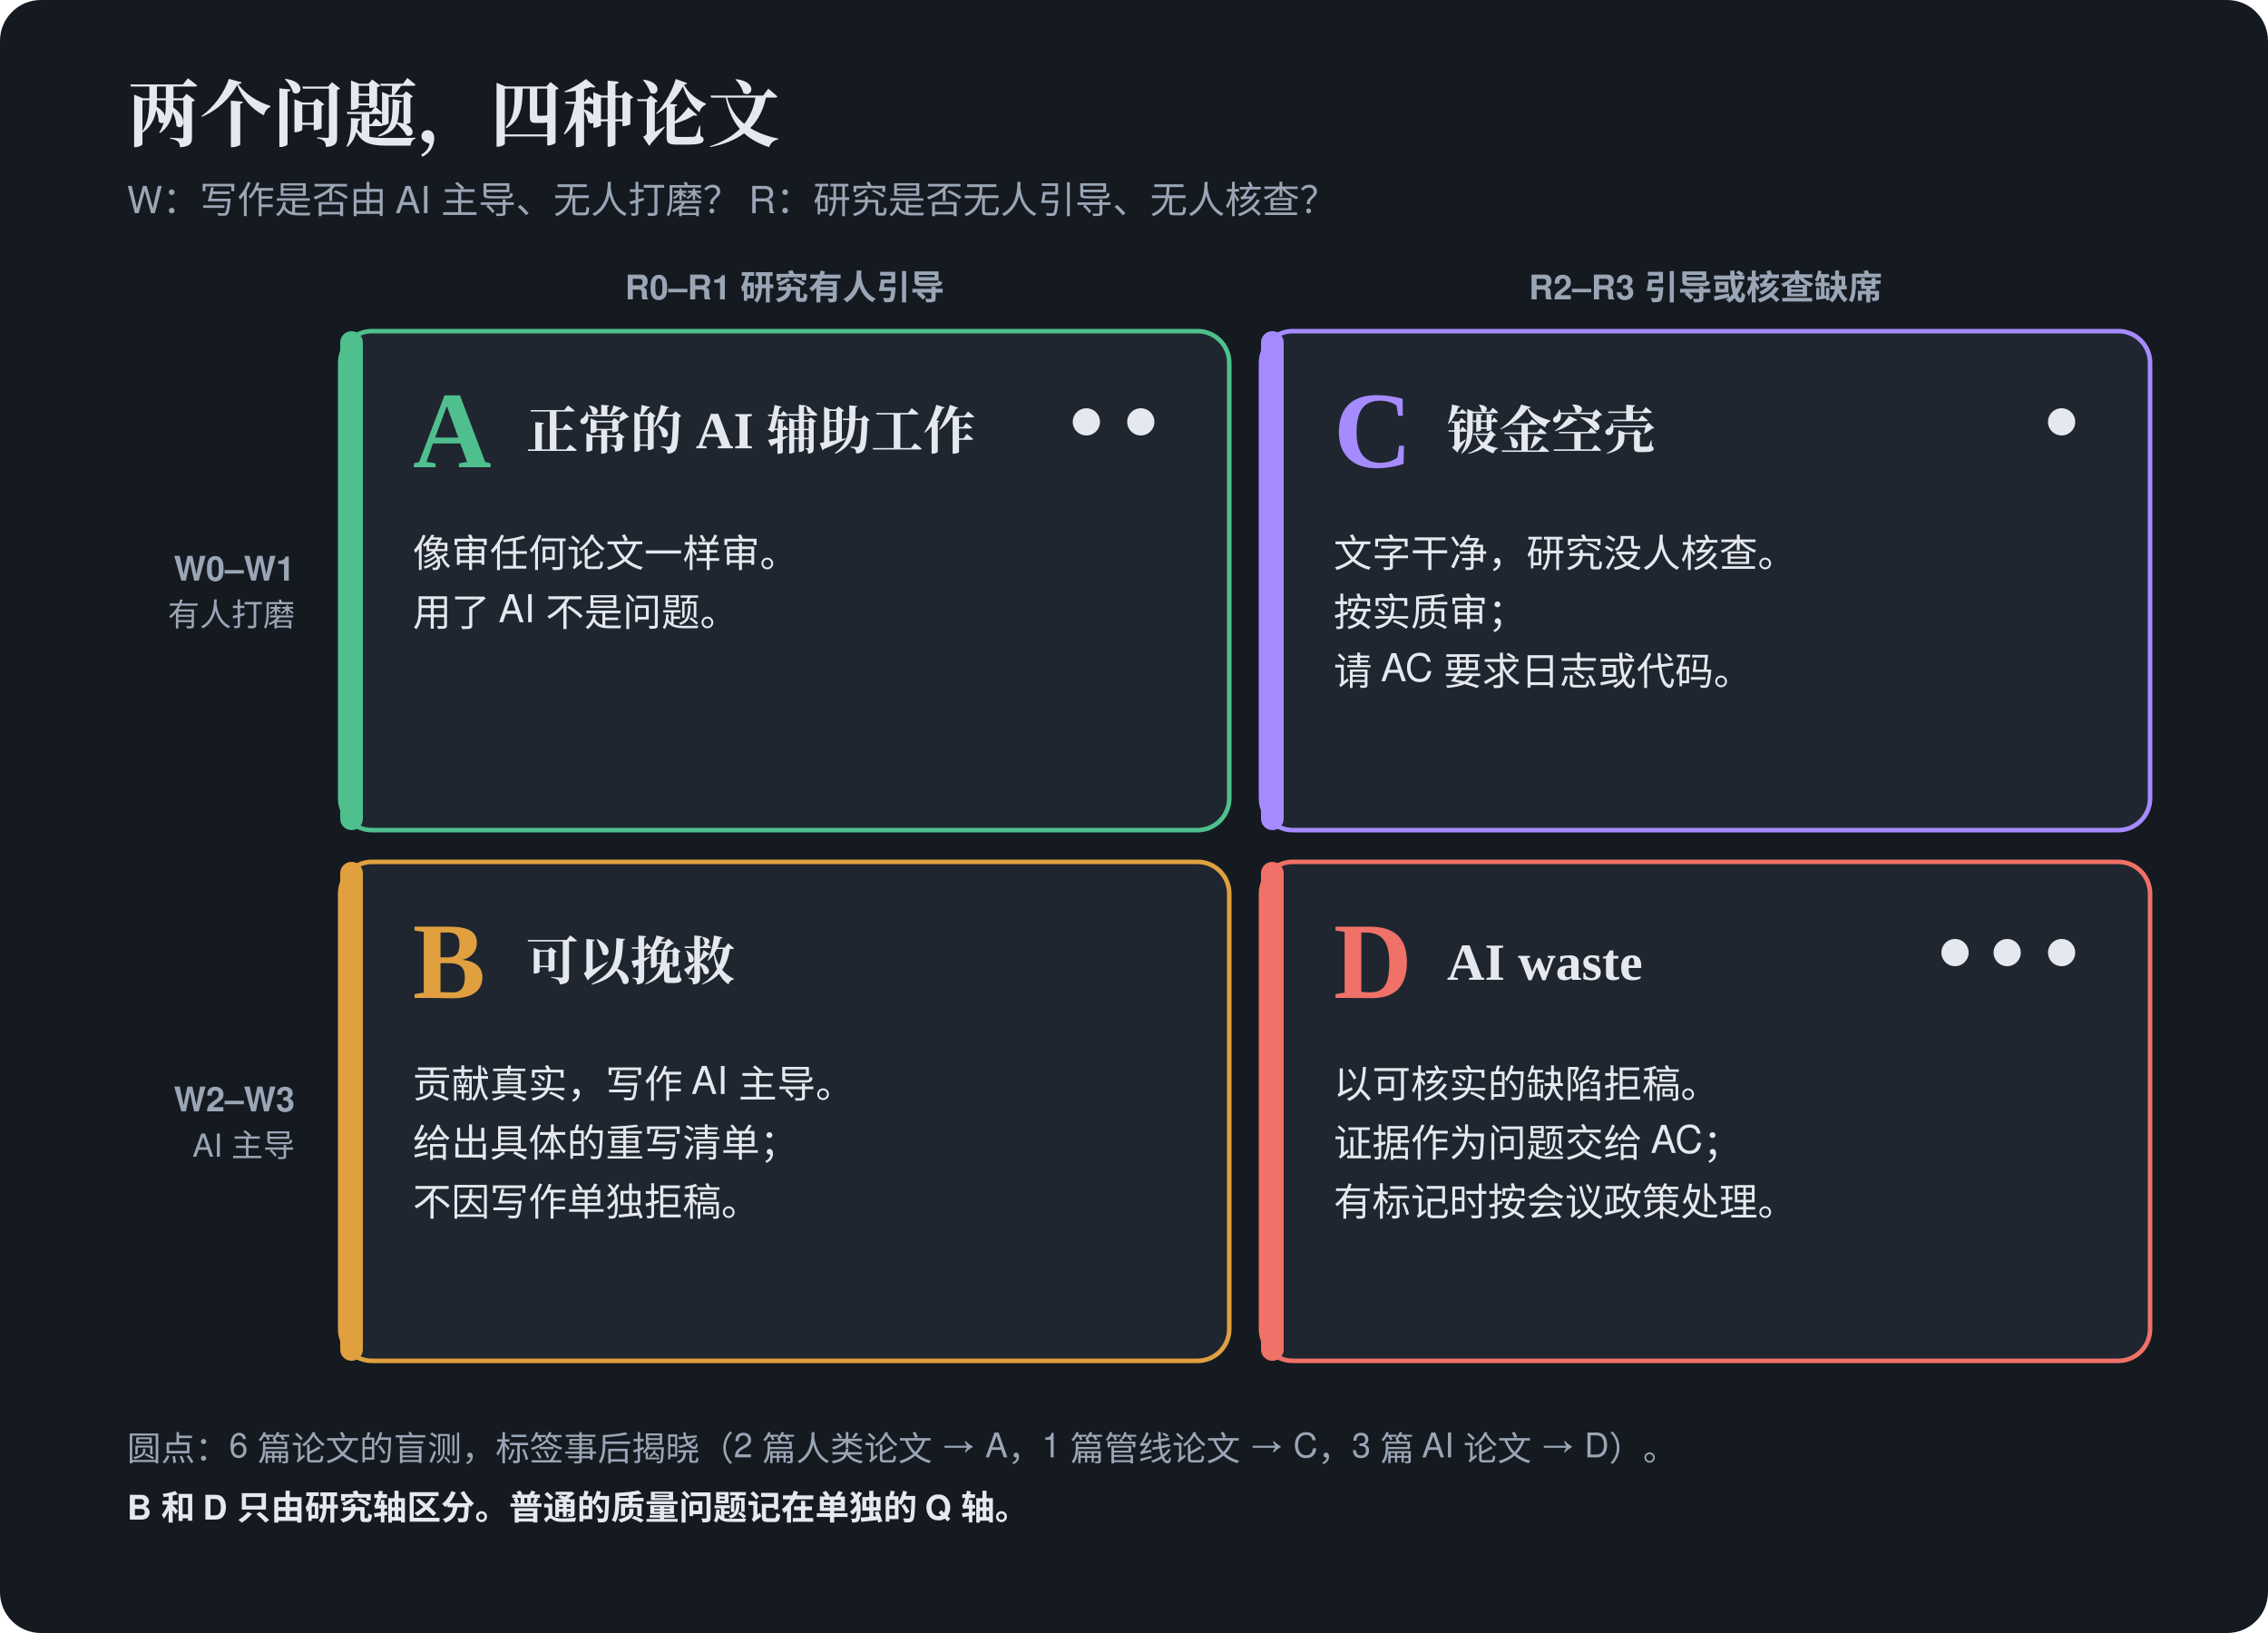
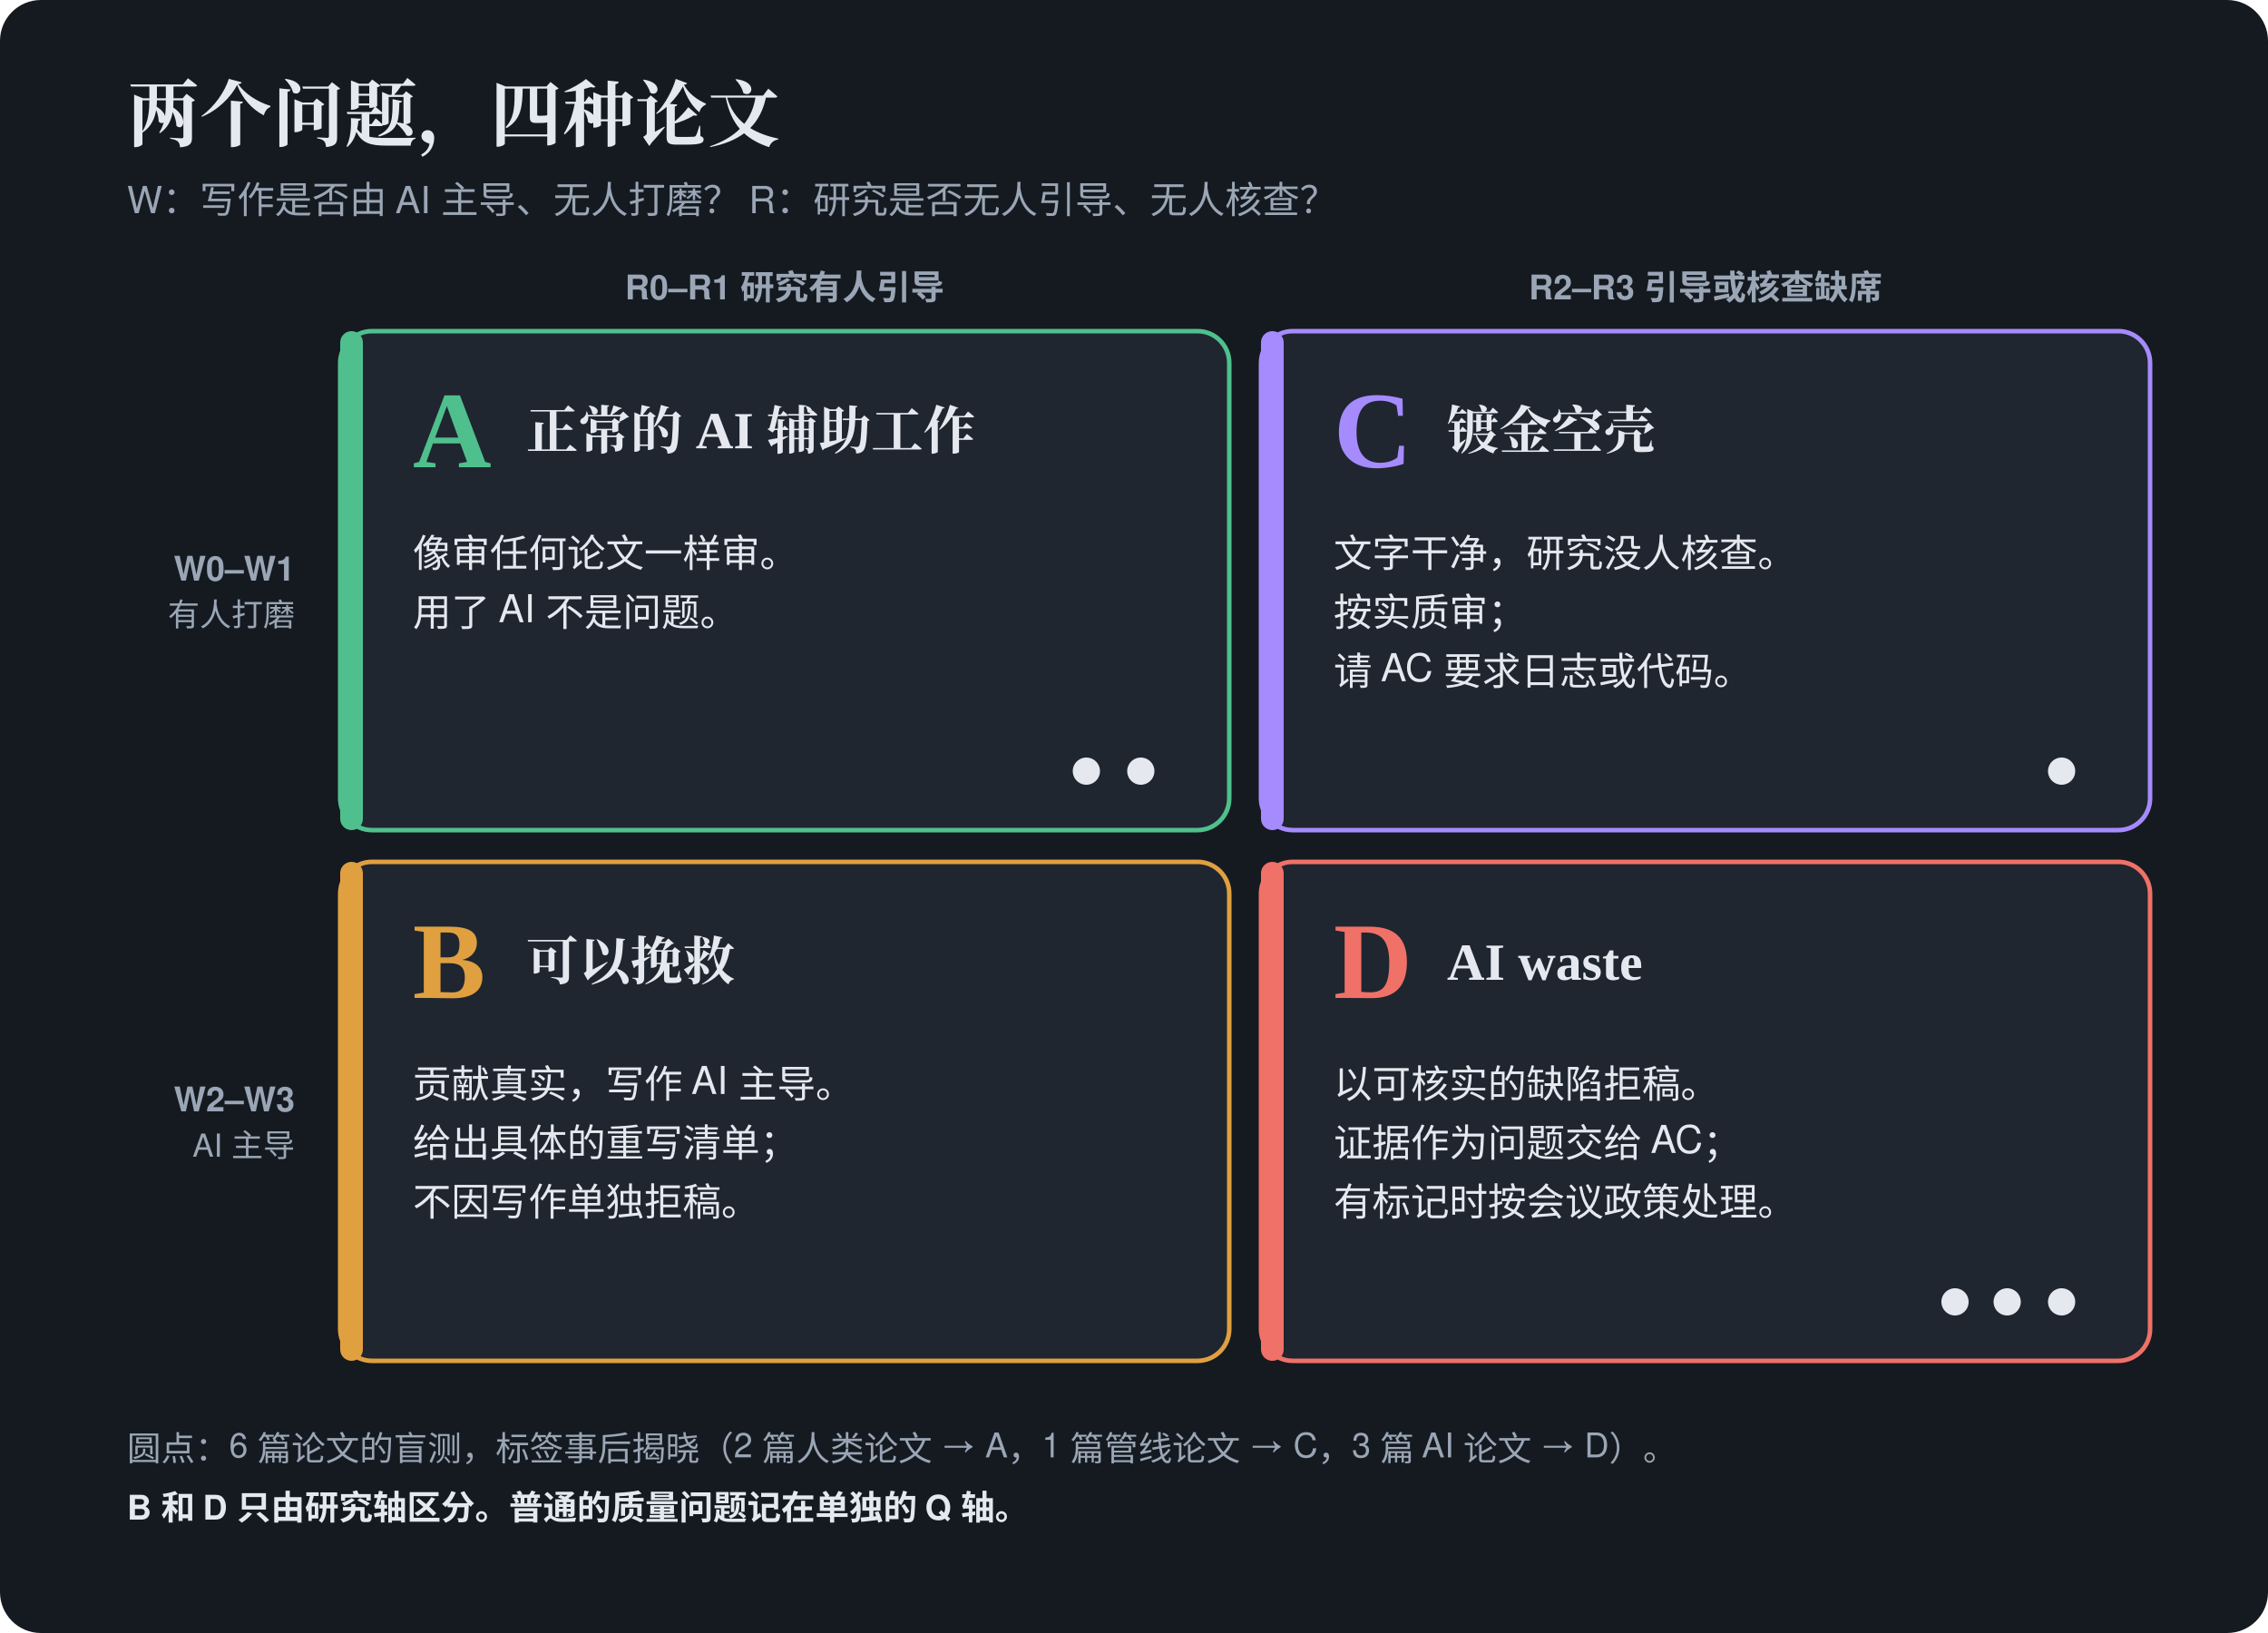
<svg xmlns="http://www.w3.org/2000/svg" viewBox="0 0 1000 720" width="1000" height="720" role="img" aria-label="Quadrant chart: writing axis W by research axis R">
  <rect width="1000" height="720" rx="18" fill="#151A21" />
  <text x="56.0" y="62.0" font-family="Georgia, 'Times New Roman', 'Songti SC', 'Noto Serif CJK SC', 'Noto Serif SC', serif" font-size="32" fill="#E5E9EF" font-weight="bold" font-style="normal" text-anchor="start">两个问题，四种论文</text>
  <text x="56.0" y="94.0" font-family="'Helvetica Neue', Helvetica, Arial, 'PingFang SC', 'Microsoft YaHei', 'Noto Sans CJK SC', sans-serif" font-size="16.5" fill="#9AA6B5" font-weight="normal" font-style="normal" text-anchor="start">W：写作是否由 AI 主导、无人打磨？   R：研究是否无人引导、无人核查？</text>
  <rect x="150" y="146" width="392" height="220" rx="14" fill="#1F2630" stroke="#4FC08D" stroke-width="2" />
  <rect x="150" y="146" width="10" height="220" rx="5" fill="#4FC08D" />
  <text x="182.0" y="206.0" font-family="Georgia, 'Times New Roman', 'Songti SC', 'Noto Serif CJK SC', 'Noto Serif SC', serif" font-size="48" fill="#4FC08D" font-weight="bold" font-style="normal" text-anchor="start">A</text>
  <text x="232.0" y="198.0" font-family="Georgia, 'Times New Roman', 'Songti SC', 'Noto Serif CJK SC', 'Noto Serif SC', serif" font-size="23" fill="#E5E9EF" font-weight="bold" font-style="normal" text-anchor="start">正常的 AI 辅助工作</text>
  <text x="182.0" y="250.0" font-family="'Helvetica Neue', Helvetica, Arial, 'PingFang SC', 'Microsoft YaHei', 'Noto Sans CJK SC', sans-serif" font-size="17" fill="#E5E9EF" font-weight="normal" font-style="normal" text-anchor="start">像审任何论文一样审。</text>
  <text x="182.0" y="276.0" font-family="'Helvetica Neue', Helvetica, Arial, 'PingFang SC', 'Microsoft YaHei', 'Noto Sans CJK SC', sans-serif" font-size="17" fill="#E5E9EF" font-weight="normal" font-style="normal" text-anchor="start">用了 AI 不是问题。</text>
  <rect x="556" y="146" width="392" height="220" rx="14" fill="#1F2630" stroke="#A68BFF" stroke-width="2" />
  <rect x="556" y="146" width="10" height="220" rx="5" fill="#A68BFF" />
  <text x="588.0" y="206.0" font-family="Georgia, 'Times New Roman', 'Songti SC', 'Noto Serif CJK SC', 'Noto Serif SC', serif" font-size="48" fill="#A68BFF" font-weight="bold" font-style="normal" text-anchor="start">C</text>
  <text x="638.0" y="198.0" font-family="Georgia, 'Times New Roman', 'Songti SC', 'Noto Serif CJK SC', 'Noto Serif SC', serif" font-size="23" fill="#E5E9EF" font-weight="bold" font-style="normal" text-anchor="start">镀金空壳</text>
  <text x="588.0" y="250.0" font-family="'Helvetica Neue', Helvetica, Arial, 'PingFang SC', 'Microsoft YaHei', 'Noto Sans CJK SC', sans-serif" font-size="17" fill="#E5E9EF" font-weight="normal" font-style="normal" text-anchor="start">文字干净，研究没人核查。</text>
  <text x="588.0" y="276.0" font-family="'Helvetica Neue', Helvetica, Arial, 'PingFang SC', 'Microsoft YaHei', 'Noto Sans CJK SC', sans-serif" font-size="17" fill="#E5E9EF" font-weight="normal" font-style="normal" text-anchor="start">按实质审；</text>
  <text x="588.0" y="302.0" font-family="'Helvetica Neue', Helvetica, Arial, 'PingFang SC', 'Microsoft YaHei', 'Noto Sans CJK SC', sans-serif" font-size="17" fill="#E5E9EF" font-weight="normal" font-style="normal" text-anchor="start">请 AC 要求日志或代码。</text>
  <rect x="150" y="380" width="392" height="220" rx="14" fill="#1F2630" stroke="#E0A040" stroke-width="2" />
  <rect x="150" y="380" width="10" height="220" rx="5" fill="#E0A040" />
  <text x="182.0" y="440.0" font-family="Georgia, 'Times New Roman', 'Songti SC', 'Noto Serif CJK SC', 'Noto Serif SC', serif" font-size="48" fill="#E0A040" font-weight="bold" font-style="normal" text-anchor="start">B</text>
  <text x="232.0" y="432.0" font-family="Georgia, 'Times New Roman', 'Songti SC', 'Noto Serif CJK SC', 'Noto Serif SC', serif" font-size="23" fill="#E5E9EF" font-weight="bold" font-style="normal" text-anchor="start">可以挽救</text>
  <text x="182.0" y="484.0" font-family="'Helvetica Neue', Helvetica, Arial, 'PingFang SC', 'Microsoft YaHei', 'Noto Sans CJK SC', sans-serif" font-size="17" fill="#E5E9EF" font-weight="normal" font-style="normal" text-anchor="start">贡献真实，写作 AI 主导。</text>
  <text x="182.0" y="510.0" font-family="'Helvetica Neue', Helvetica, Arial, 'PingFang SC', 'Microsoft YaHei', 'Noto Sans CJK SC', sans-serif" font-size="17" fill="#E5E9EF" font-weight="normal" font-style="normal" text-anchor="start">给出具体的重写清单；</text>
  <text x="182.0" y="536.0" font-family="'Helvetica Neue', Helvetica, Arial, 'PingFang SC', 'Microsoft YaHei', 'Noto Sans CJK SC', sans-serif" font-size="17" fill="#E5E9EF" font-weight="normal" font-style="normal" text-anchor="start">不因写作单独拒稿。</text>
  <rect x="556" y="380" width="392" height="220" rx="14" fill="#1F2630" stroke="#F07167" stroke-width="2" />
  <rect x="556" y="380" width="10" height="220" rx="5" fill="#F07167" />
  <text x="588.0" y="440.0" font-family="Georgia, 'Times New Roman', 'Songti SC', 'Noto Serif CJK SC', 'Noto Serif SC', serif" font-size="48" fill="#F07167" font-weight="bold" font-style="normal" text-anchor="start">D</text>
  <text x="638.0" y="432.0" font-family="Georgia, 'Times New Roman', 'Songti SC', 'Noto Serif CJK SC', 'Noto Serif SC', serif" font-size="23" fill="#E5E9EF" font-weight="bold" font-style="normal" text-anchor="start">AI waste</text>
  <text x="588.0" y="484.0" font-family="'Helvetica Neue', Helvetica, Arial, 'PingFang SC', 'Microsoft YaHei', 'Noto Sans CJK SC', sans-serif" font-size="17" fill="#E5E9EF" font-weight="normal" font-style="normal" text-anchor="start">以可核实的缺陷拒稿。</text>
  <text x="588.0" y="510.0" font-family="'Helvetica Neue', Helvetica, Arial, 'PingFang SC', 'Microsoft YaHei', 'Noto Sans CJK SC', sans-serif" font-size="17" fill="#E5E9EF" font-weight="normal" font-style="normal" text-anchor="start">证据作为问题交给 AC；</text>
  <text x="588.0" y="536.0" font-family="'Helvetica Neue', Helvetica, Arial, 'PingFang SC', 'Microsoft YaHei', 'Noto Sans CJK SC', sans-serif" font-size="17" fill="#E5E9EF" font-weight="normal" font-style="normal" text-anchor="start">有标记时按会议政策处理。</text>
  <text x="346.0" y="132.0" font-family="'Helvetica Neue', Helvetica, Arial, 'PingFang SC', 'Microsoft YaHei', 'Noto Sans CJK SC', sans-serif" font-size="15" fill="#9AA6B5" font-weight="bold" font-style="normal" text-anchor="middle">R0–R1  研究有人引导</text>
  <text x="752.0" y="132.0" font-family="'Helvetica Neue', Helvetica, Arial, 'PingFang SC', 'Microsoft YaHei', 'Noto Sans CJK SC', sans-serif" font-size="15" fill="#9AA6B5" font-weight="bold" font-style="normal" text-anchor="middle">R2–R3  引导或核查缺席</text>
  <text x="130.0" y="256.0" font-family="'Helvetica Neue', Helvetica, Arial, 'PingFang SC', 'Microsoft YaHei', 'Noto Sans CJK SC', sans-serif" font-size="15" fill="#9AA6B5" font-weight="bold" font-style="normal" text-anchor="end">W0–W1</text>
  <text x="130.0" y="276.0" font-family="'Helvetica Neue', Helvetica, Arial, 'PingFang SC', 'Microsoft YaHei', 'Noto Sans CJK SC', sans-serif" font-size="14" fill="#9AA6B5" font-weight="normal" font-style="normal" text-anchor="end">有人打磨</text>
  <text x="130.0" y="490.0" font-family="'Helvetica Neue', Helvetica, Arial, 'PingFang SC', 'Microsoft YaHei', 'Noto Sans CJK SC', sans-serif" font-size="15" fill="#9AA6B5" font-weight="bold" font-style="normal" text-anchor="end">W2–W3</text>
  <text x="130.0" y="510.0" font-family="'Helvetica Neue', Helvetica, Arial, 'PingFang SC', 'Microsoft YaHei', 'Noto Sans CJK SC', sans-serif" font-size="14" fill="#9AA6B5" font-weight="normal" font-style="normal" text-anchor="end">AI 主导</text>
-   <circle cx="479" cy="186" r="7" fill="#E5E9EF" stroke="#1F2630" stroke-width="2" />
-   <circle cx="503" cy="186" r="7" fill="#E5E9EF" stroke="#1F2630" stroke-width="2" />
-   <circle cx="909" cy="186" r="7" fill="#E5E9EF" stroke="#1F2630" stroke-width="2" />
-   <circle cx="862" cy="420" r="7" fill="#E5E9EF" stroke="#1F2630" stroke-width="2" />
-   <circle cx="885" cy="420" r="7" fill="#E5E9EF" stroke="#1F2630" stroke-width="2" />
-   <circle cx="909" cy="420" r="7" fill="#E5E9EF" stroke="#1F2630" stroke-width="2" />
+   <circle cx="479" cy="340" r="7" fill="#E5E9EF" stroke="#1F2630" stroke-width="2" />
+   <circle cx="503" cy="340" r="7" fill="#E5E9EF" stroke="#1F2630" stroke-width="2" />
+   <circle cx="909" cy="340" r="7" fill="#E5E9EF" stroke="#1F2630" stroke-width="2" />
+   <circle cx="862" cy="574" r="7" fill="#E5E9EF" stroke="#1F2630" stroke-width="2" />
+   <circle cx="885" cy="574" r="7" fill="#E5E9EF" stroke="#1F2630" stroke-width="2" />
+   <circle cx="909" cy="574" r="7" fill="#E5E9EF" stroke="#1F2630" stroke-width="2" />
  <text x="56.0" y="644.0" font-family="'Helvetica Neue', Helvetica, Arial, 'PingFang SC', 'Microsoft YaHei', 'Noto Sans CJK SC', sans-serif" font-size="15" fill="#9AA6B5" font-weight="normal" font-style="normal" text-anchor="start">圆点：6 篇论文的盲测，标签事后揭晓（2 篇人类论文 → A，1 篇管线论文 → C，3 篇 AI 论文 → D）。</text>
  <text x="56.0" y="670.0" font-family="'Helvetica Neue', Helvetica, Arial, 'PingFang SC', 'Microsoft YaHei', 'Noto Sans CJK SC', sans-serif" font-size="15" fill="#E5E9EF" font-weight="bold" font-style="normal" text-anchor="start">B 和 D 只由研究轴区分。普通的质量问题记在单独的 Q 轴。</text>
</svg>
